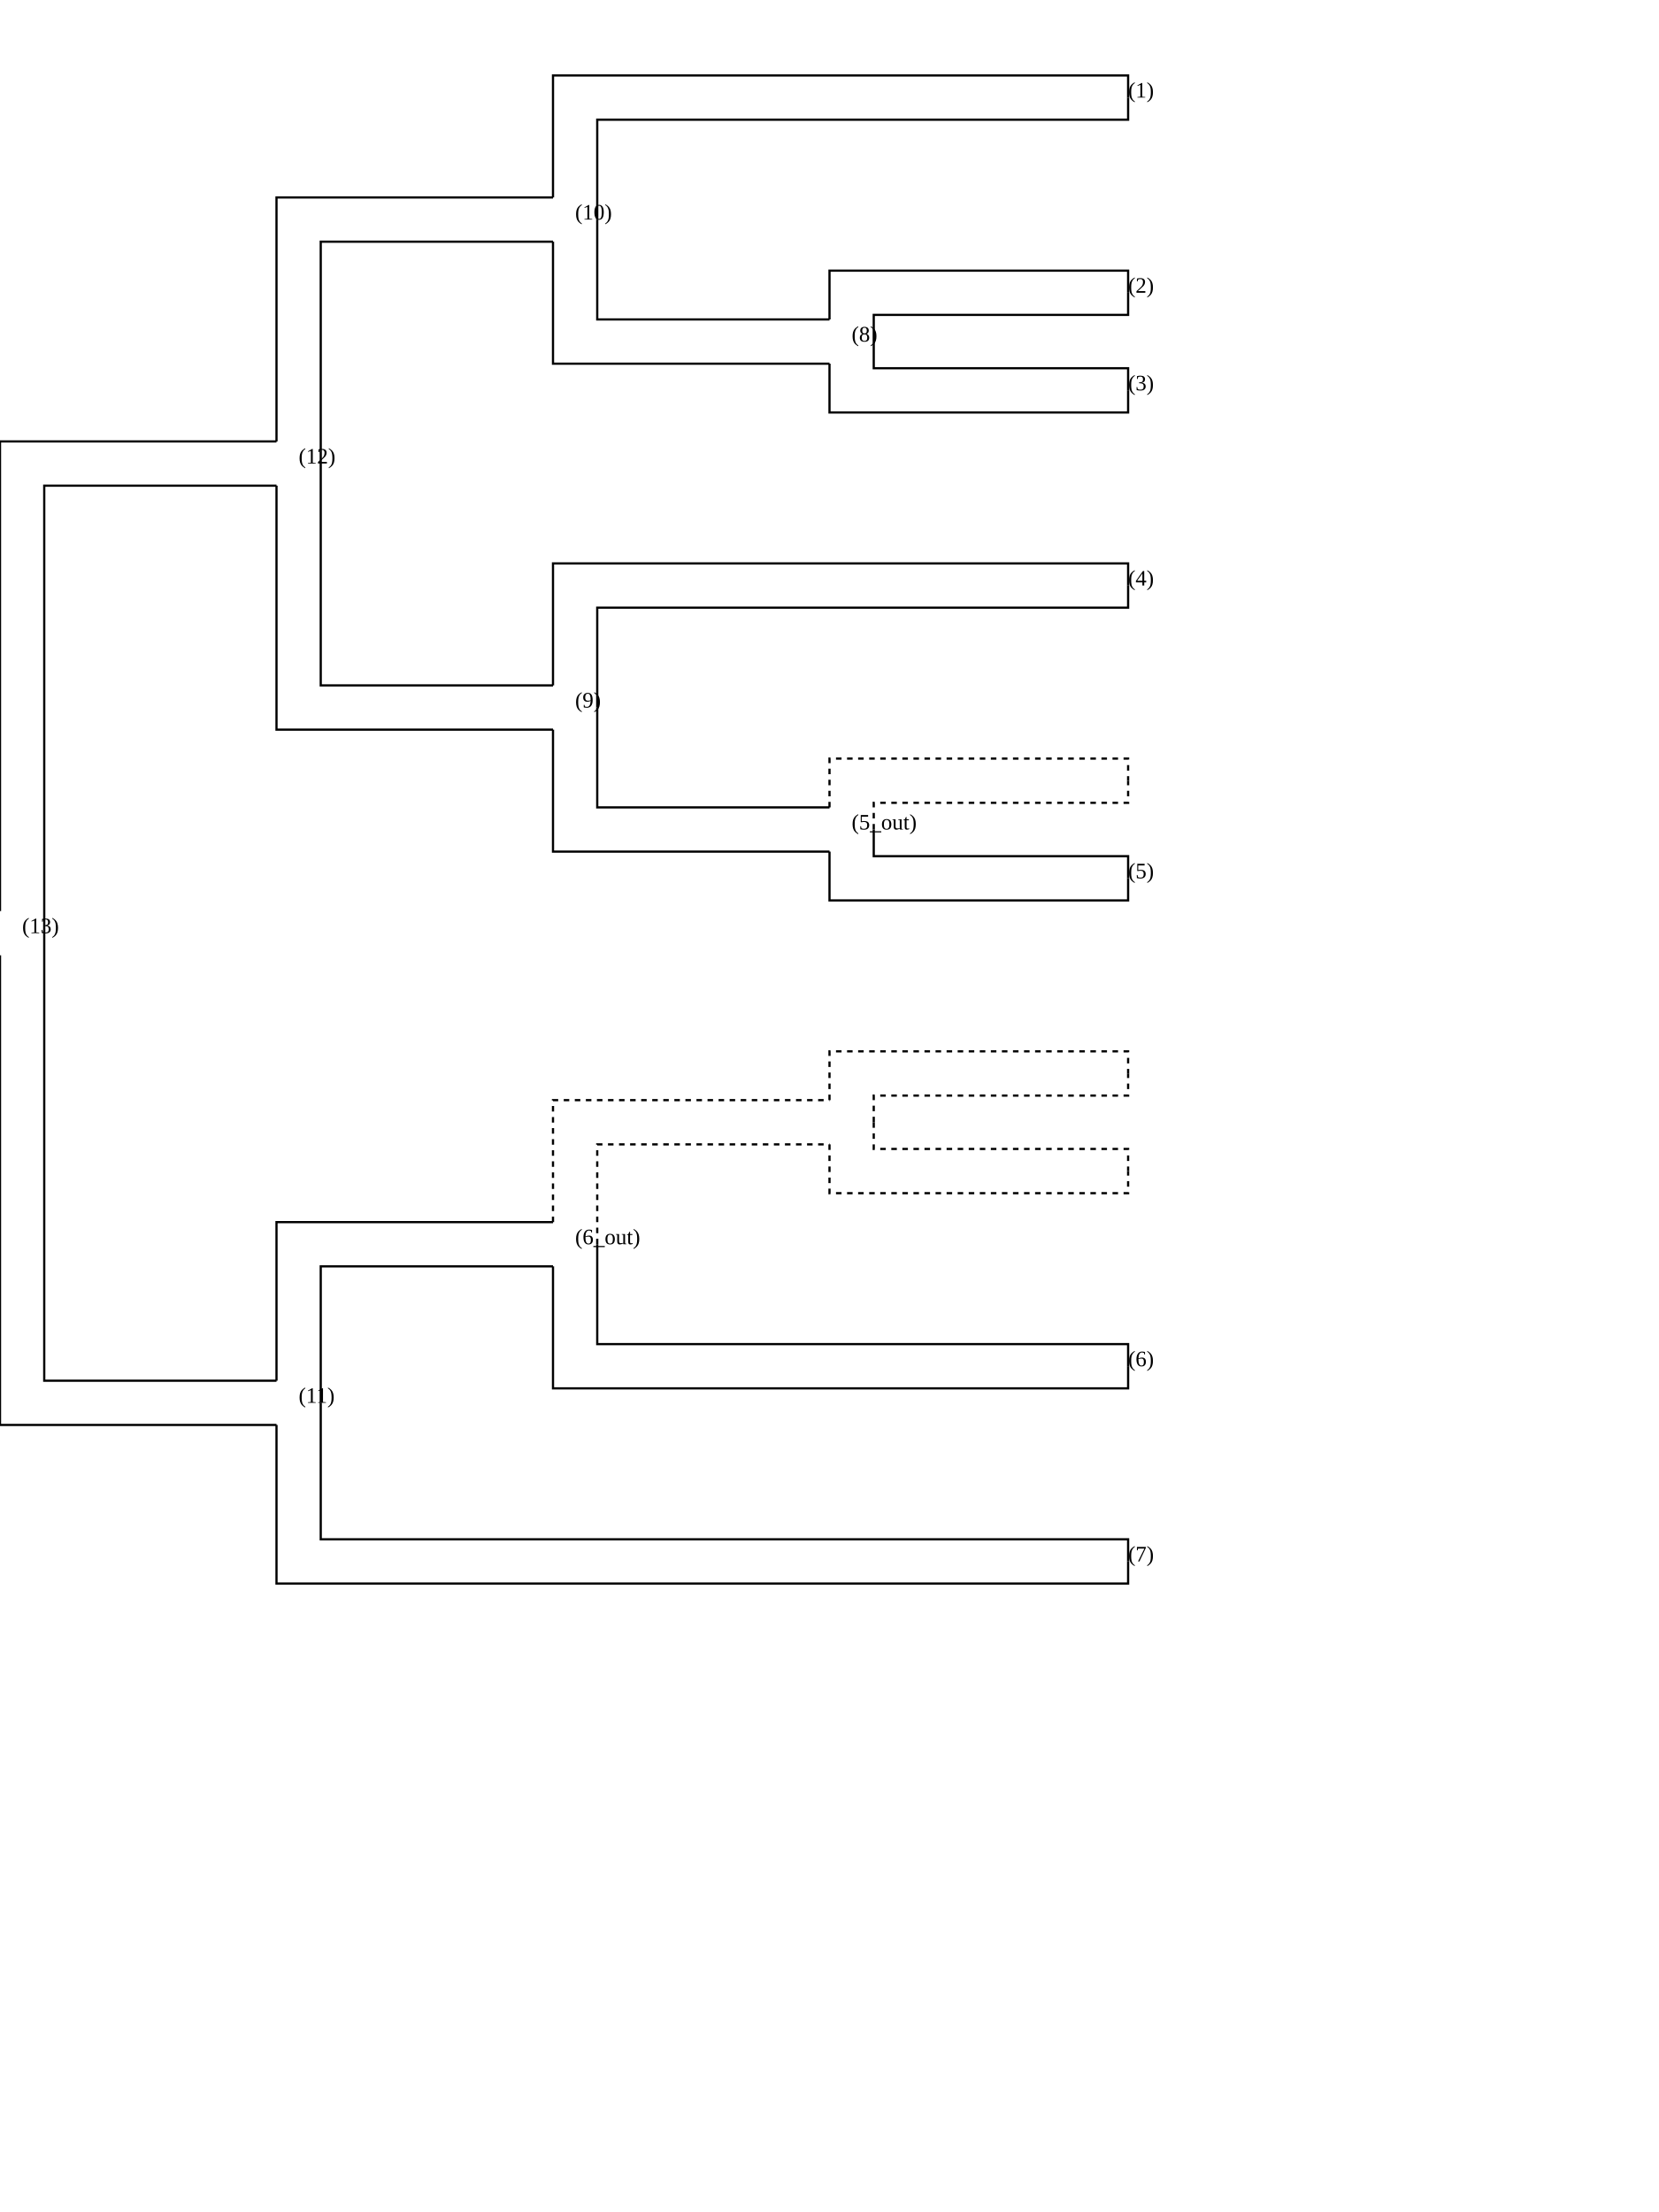
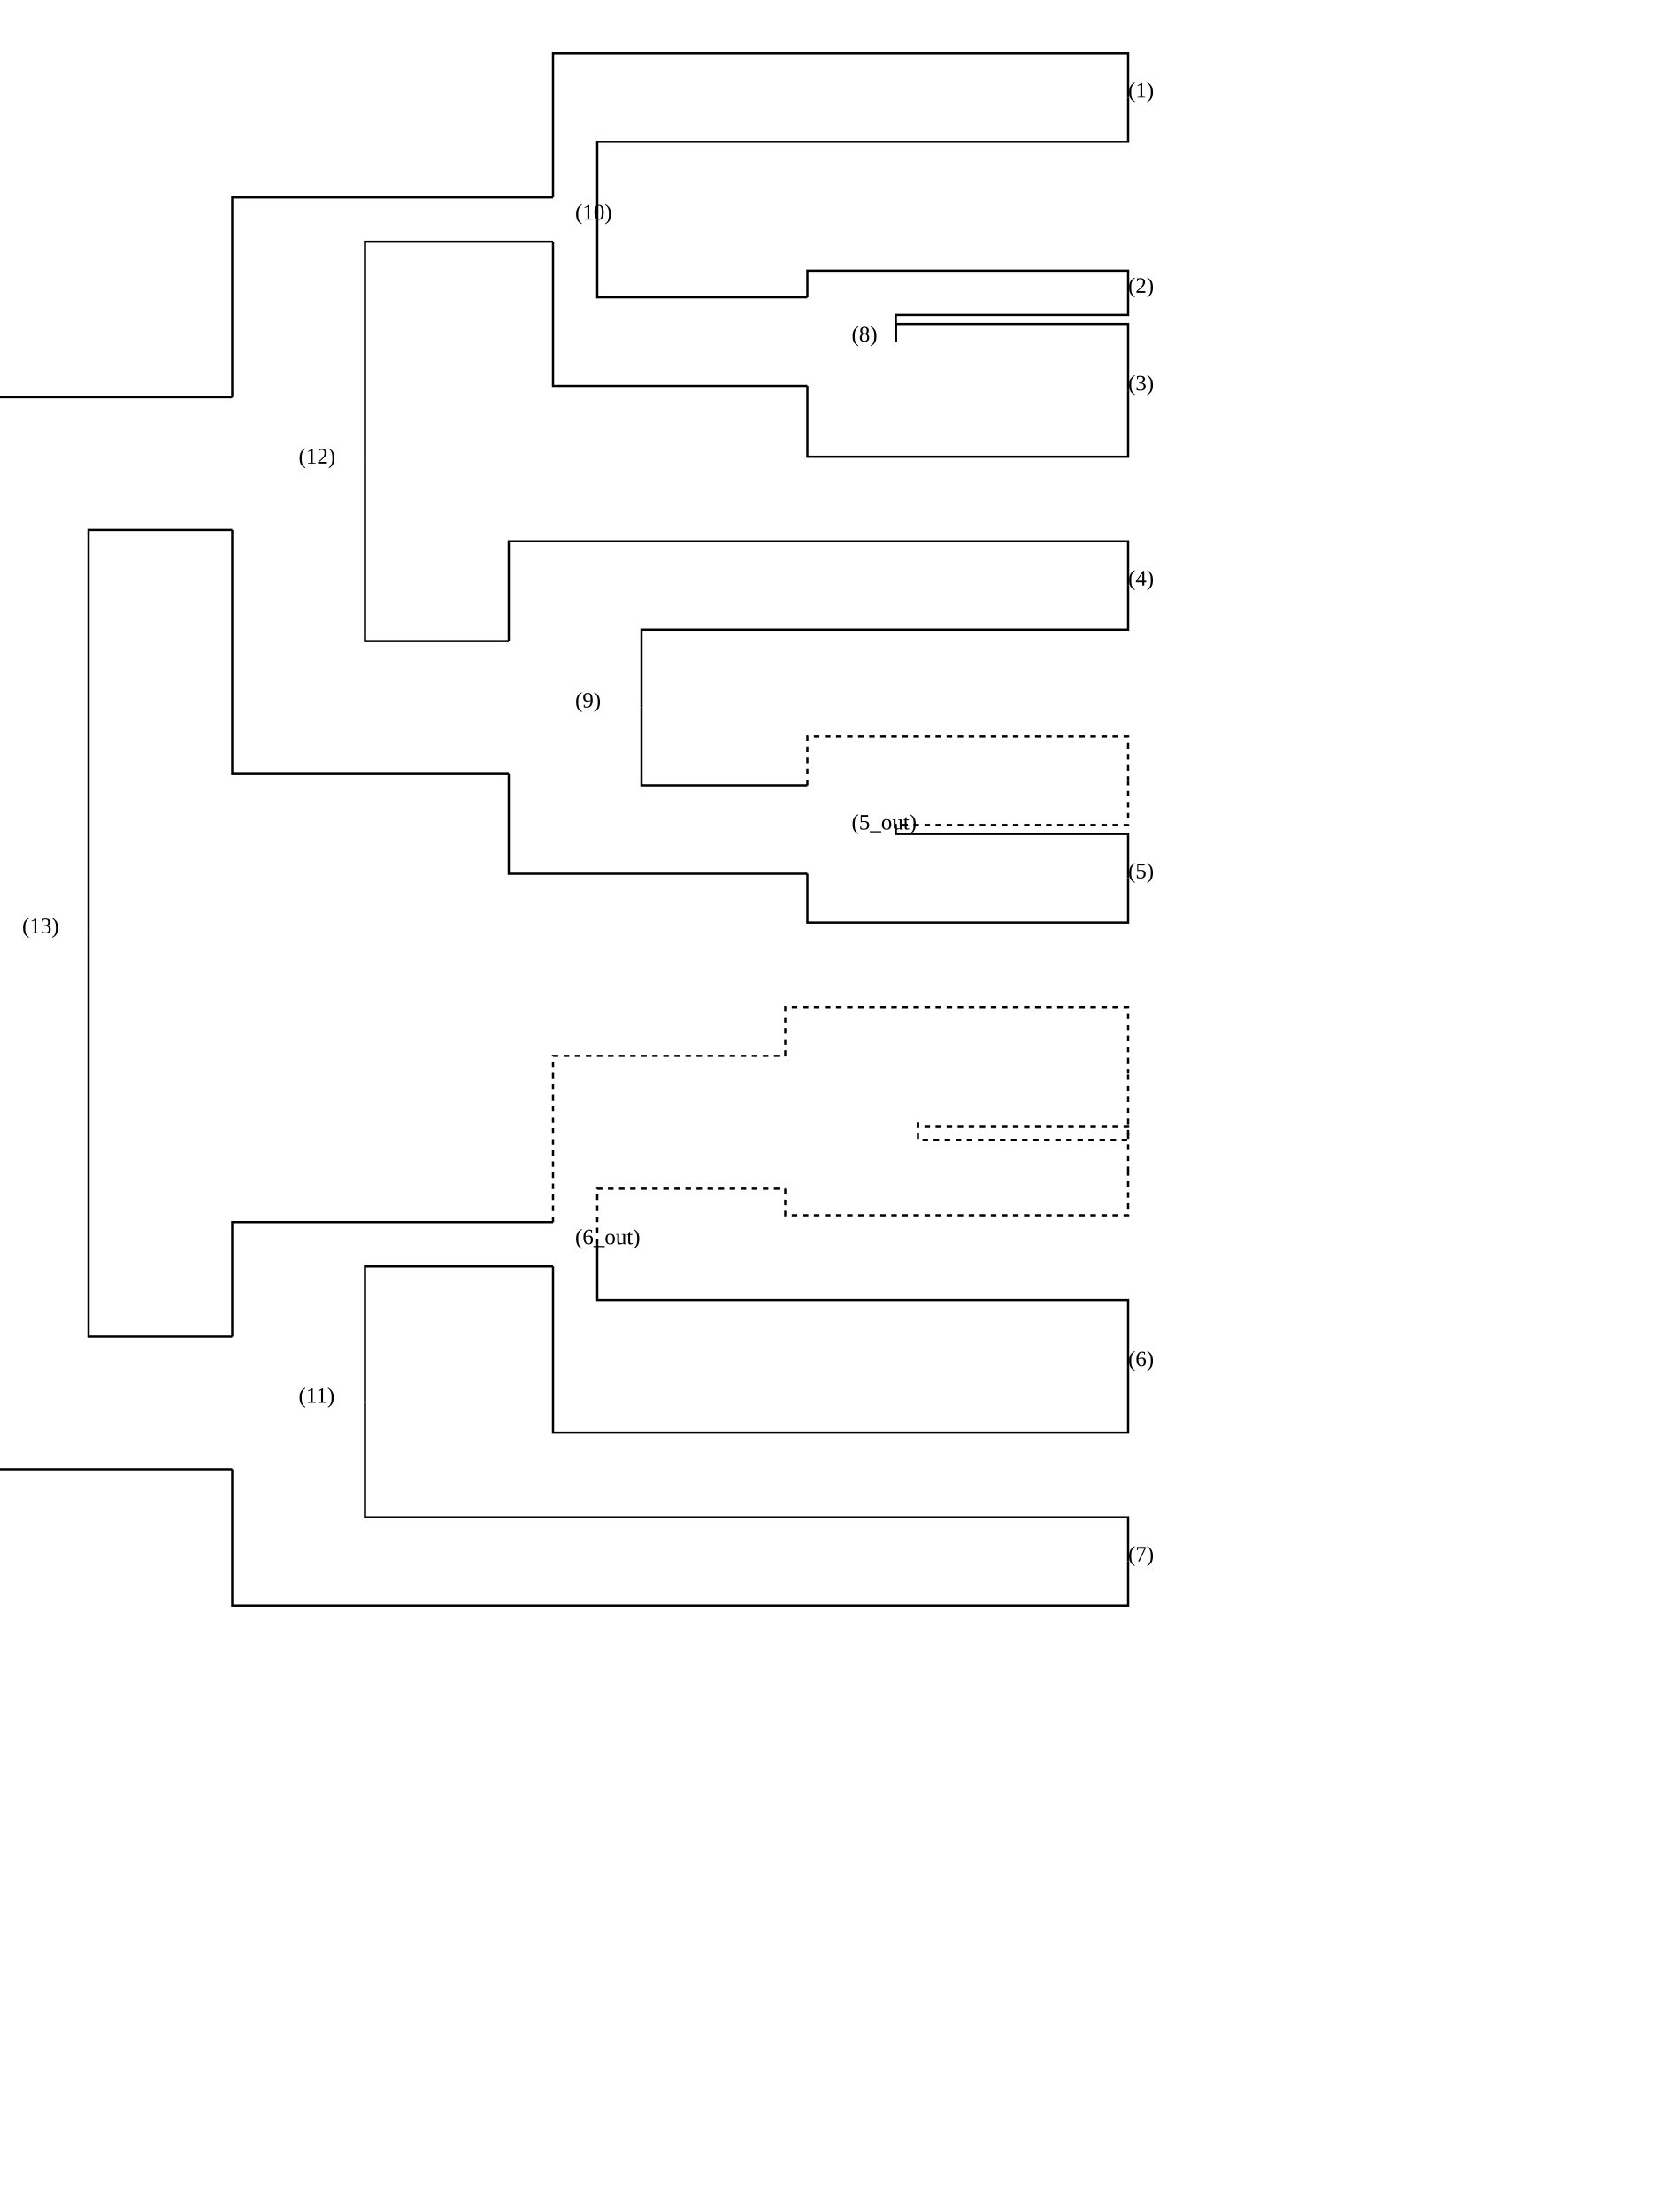
<svg id="visuRecPhylo" width="1500" height="2000">
  <g transform="translate(120,120)" />
  <g class="linkCtn">
-     <path class="linkDown" style="fill: none; stroke-width: 2px; stroke-dasharray: 0; stroke: black;" d="M40,843.75L40,439.118L250,439.118" />
-     <path class="linkUp" style="fill: none; stroke-width: 2px; stroke-dasharray: 0; stroke: black;" d="M0,823.75L0,399.118L250,399.118" />
+     <path class="linkDown" style="fill: none; stroke-width: 2px; stroke-dasharray: 0; stroke: black;" d="M80,843.75L80,479.118L210,479.118" />
+     <path class="linkUp" style="fill: none; stroke-width: 2px; stroke-dasharray: 0; stroke: black;" d="M-40,783.75L-40,359.118L210,359.118" />
  </g>
  <g class="linkCtn">
-     <path class="linkDown" style="fill: none; stroke-width: 2px; stroke-dasharray: 0; stroke: black;" d="M40,843.75L40,1248.382L250,1248.382" />
-     <path class="linkUp" style="fill: none; stroke-width: 2px; stroke-dasharray: 0; stroke: black;" d="M0,863.75L0,1288.382L250,1288.382" />
+     <path class="linkDown" style="fill: none; stroke-width: 2px; stroke-dasharray: 0; stroke: black;" d="M80,843.75L80,1208.382L210,1208.382" />
+     <path class="linkUp" style="fill: none; stroke-width: 2px; stroke-dasharray: 0; stroke: black;" d="M-40,903.75L-40,1328.382L210,1328.382" />
  </g>
  <g class="linkCtn">
-     <path class="linkDown" style="fill: none; stroke-width: 2px; stroke-dasharray: 0; stroke: black;" d="M290,419.118L290,218.529L500,218.529" />
-     <path class="linkUp" style="fill: none; stroke-width: 2px; stroke-dasharray: 0; stroke: black;" d="M250,399.118L250,178.529L500,178.529" />
+     <path class="linkDown" style="fill: none; stroke-width: 2px; stroke-dasharray: 0; stroke: black;" d="M330,419.118L330,218.529L500,218.529" />
+     <path class="linkUp" style="fill: none; stroke-width: 2px; stroke-dasharray: 0; stroke: black;" d="M210,359.118L210,178.529L500,178.529" />
  </g>
  <g class="linkCtn">
-     <path class="linkDown" style="fill: none; stroke-width: 2px; stroke-dasharray: 0; stroke: black;" d="M290,419.118L290,619.706L500,619.706" />
-     <path class="linkUp" style="fill: none; stroke-width: 2px; stroke-dasharray: 0; stroke: black;" d="M250,439.118L250,659.706L500,659.706" />
+     <path class="linkDown" style="fill: none; stroke-width: 2px; stroke-dasharray: 0; stroke: black;" d="M330,419.118L330,579.706L460,579.706" />
+     <path class="linkUp" style="fill: none; stroke-width: 2px; stroke-dasharray: 0; stroke: black;" d="M210,479.118L210,699.706L460,699.706" />
  </g>
  <g class="linkCtn">
-     <path class="linkDown" style="fill: none; stroke-width: 2px; stroke-dasharray: 0; stroke: black;" d="M290,1268.382L290,1145L500,1145" />
-     <path class="linkUp" style="fill: none; stroke-width: 2px; stroke-dasharray: 0; stroke: black;" d="M250,1248.382L250,1105L500,1105" />
+     <path class="linkDown" style="fill: none; stroke-width: 2px; stroke-dasharray: 0; stroke: black;" d="M330,1268.382L330,1145L500,1145" />
+     <path class="linkUp" style="fill: none; stroke-width: 2px; stroke-dasharray: 0; stroke: black;" d="M210,1208.382L210,1105L500,1105" />
  </g>
  <g class="linkCtn">
-     <path class="linkDown" style="fill: none; stroke-width: 2px; stroke-dasharray: 0; stroke: black;" d="M290,1268.382L290,1391.765L1020,1391.765L1020,1411.765" />
-     <path class="linkUp" style="fill: none; stroke-width: 2px; stroke-dasharray: 0; stroke: black;" d="M250,1288.382L250,1431.765L1020,1431.765L1020,1411.765" />
+     <path class="linkDown" style="fill: none; stroke-width: 2px; stroke-dasharray: 0; stroke: black;" d="M330,1268.382L330,1371.765L1020,1371.765L1020,1411.765" />
+     <path class="linkUp" style="fill: none; stroke-width: 2px; stroke-dasharray: 0; stroke: black;" d="M210,1328.382L210,1451.765L1020,1451.765L1020,1411.765" />
  </g>
  <g class="linkCtn">
-     <path class="linkDown" style="fill: none; stroke-width: 2px; stroke-dasharray: 0; stroke: black;" d="M540,198.529L540,108.235L1020,108.235L1020,88.235" />
-     <path class="linkUp" style="fill: none; stroke-width: 2px; stroke-dasharray: 0; stroke: black;" d="M500,178.529L500,68.235L1020,68.235L1020,88.235" />
+     <path class="linkDown" style="fill: none; stroke-width: 2px; stroke-dasharray: 0; stroke: black;" d="M540,198.529L540,128.235L1020,128.235L1020,88.235" />
+     <path class="linkUp" style="fill: none; stroke-width: 2px; stroke-dasharray: 0; stroke: black;" d="M500,178.529L500,48.235L1020,48.235L1020,88.235" />
  </g>
  <g class="linkCtn">
-     <path class="linkDown" style="fill: none; stroke-width: 2px; stroke-dasharray: 0; stroke: black;" d="M540,198.529L540,288.824L750,288.824" />
-     <path class="linkUp" style="fill: none; stroke-width: 2px; stroke-dasharray: 0; stroke: black;" d="M500,218.529L500,328.824L750,328.824" />
+     <path class="linkDown" style="fill: none; stroke-width: 2px; stroke-dasharray: 0; stroke: black;" d="M540,198.529L540,268.824L730,268.824" />
+     <path class="linkUp" style="fill: none; stroke-width: 2px; stroke-dasharray: 0; stroke: black;" d="M500,218.529L500,348.824L730,348.824" />
  </g>
  <g class="linkCtn">
-     <path class="linkDown" style="fill: none; stroke-width: 2px; stroke-dasharray: 0; stroke: black;" d="M540,639.706L540,549.412L1020,549.412L1020,529.412" />
-     <path class="linkUp" style="fill: none; stroke-width: 2px; stroke-dasharray: 0; stroke: black;" d="M500,619.706L500,509.412L1020,509.412L1020,529.412" />
+     <path class="linkDown" style="fill: none; stroke-width: 2px; stroke-dasharray: 0; stroke: black;" d="M580,639.706L580,569.412L1020,569.412L1020,529.412" />
+     <path class="linkUp" style="fill: none; stroke-width: 2px; stroke-dasharray: 0; stroke: black;" d="M460,579.706L460,489.412L1020,489.412L1020,529.412" />
  </g>
  <g class="linkCtn">
-     <path class="linkDown" style="fill: none; stroke-width: 2px; stroke-dasharray: 0; stroke: black;" d="M540,639.706L540,730L750,730" />
-     <path class="linkUp" style="fill: none; stroke-width: 2px; stroke-dasharray: 0; stroke: black;" d="M500,659.706L500,770L750,770" />
+     <path class="linkDown" style="fill: none; stroke-width: 2px; stroke-dasharray: 0; stroke: black;" d="M580,639.706L580,710L730,710" />
+     <path class="linkUp" style="fill: none; stroke-width: 2px; stroke-dasharray: 0; stroke: black;" d="M460,699.706L460,790L730,790" />
  </g>
  <g class="linkCtn linkDead">
-     <path class="linkDown" style="fill: none; stroke-width: 2px; stroke-dasharray: 5; stroke: black;" d="M540,1125L540,1034.706L750,1034.706" />
-     <path class="linkUp" style="fill: none; stroke-width: 2px; stroke-dasharray: 5; stroke: black;" d="M500,1105L500,994.706L750,994.706" />
+     <path class="linkDown" style="fill: none; stroke-width: 2px; stroke-dasharray: 5; stroke: black;" d="M540,1125L540,1074.706L710,1074.706" />
+     <path class="linkUp" style="fill: none; stroke-width: 2px; stroke-dasharray: 5; stroke: black;" d="M500,1105L500,954.706L710,954.706" />
  </g>
  <g class="linkCtn">
-     <path class="linkDown" style="fill: none; stroke-width: 2px; stroke-dasharray: 0; stroke: black;" d="M540,1125L540,1215.294L1020,1215.294L1020,1235.294" />
-     <path class="linkUp" style="fill: none; stroke-width: 2px; stroke-dasharray: 0; stroke: black;" d="M500,1145L500,1255.294L1020,1255.294L1020,1235.294" />
+     <path class="linkDown" style="fill: none; stroke-width: 2px; stroke-dasharray: 0; stroke: black;" d="M540,1125L540,1175.294L1020,1175.294L1020,1235.294" />
+     <path class="linkUp" style="fill: none; stroke-width: 2px; stroke-dasharray: 0; stroke: black;" d="M500,1145L500,1295.294L1020,1295.294L1020,1235.294" />
  </g>
  <g class="linkCtn">
-     <path class="linkDown" style="fill: none; stroke-width: 2px; stroke-dasharray: 0; stroke: black;" d="M790,308.824L790,284.706L1020,284.706L1020,264.706" />
-     <path class="linkUp" style="fill: none; stroke-width: 2px; stroke-dasharray: 0; stroke: black;" d="M750,288.824L750,244.706L1020,244.706L1020,264.706" />
+     <path class="linkDown" style="fill: none; stroke-width: 2px; stroke-dasharray: 0; stroke: black;" d="M810,308.824L810,284.706L1020,284.706L1020,264.706" />
+     <path class="linkUp" style="fill: none; stroke-width: 2px; stroke-dasharray: 0; stroke: black;" d="M730,268.824L730,244.706L1020,244.706L1020,264.706" />
  </g>
  <g class="linkCtn">
-     <path class="linkDown" style="fill: none; stroke-width: 2px; stroke-dasharray: 0; stroke: black;" d="M790,308.824L790,332.941L1020,332.941L1020,352.941" />
-     <path class="linkUp" style="fill: none; stroke-width: 2px; stroke-dasharray: 0; stroke: black;" d="M750,328.824L750,372.941L1020,372.941L1020,352.941" />
+     <path class="linkDown" style="fill: none; stroke-width: 2px; stroke-dasharray: 0; stroke: black;" d="M810,308.824L810,292.941L1020,292.941L1020,352.941" />
+     <path class="linkUp" style="fill: none; stroke-width: 2px; stroke-dasharray: 0; stroke: black;" d="M730,348.824L730,412.941L1020,412.941L1020,352.941" />
  </g>
  <g class="linkCtn linkDead">
-     <path class="linkDown" style="fill: none; stroke-width: 2px; stroke-dasharray: 5; stroke: black;" d="M790,750L790,725.882L1020,725.882L1020,705.882" />
-     <path class="linkUp" style="fill: none; stroke-width: 2px; stroke-dasharray: 5; stroke: black;" d="M750,730L750,685.882L1020,685.882L1020,705.882" />
+     <path class="linkDown" style="fill: none; stroke-width: 2px; stroke-dasharray: 5; stroke: black;" d="M810,750L810,745.882L1020,745.882L1020,705.882" />
+     <path class="linkUp" style="fill: none; stroke-width: 2px; stroke-dasharray: 5; stroke: black;" d="M730,710L730,665.882L1020,665.882L1020,705.882" />
  </g>
  <g class="linkCtn">
-     <path class="linkDown" style="fill: none; stroke-width: 2px; stroke-dasharray: 0; stroke: black;" d="M790,750L790,774.118L1020,774.118L1020,794.118" />
-     <path class="linkUp" style="fill: none; stroke-width: 2px; stroke-dasharray: 0; stroke: black;" d="M750,770L750,814.118L1020,814.118L1020,794.118" />
+     <path class="linkDown" style="fill: none; stroke-width: 2px; stroke-dasharray: 0; stroke: black;" d="M810,750L810,754.118L1020,754.118L1020,794.118" />
+     <path class="linkUp" style="fill: none; stroke-width: 2px; stroke-dasharray: 0; stroke: black;" d="M730,790L730,834.118L1020,834.118L1020,794.118" />
  </g>
  <g class="linkCtn linkDead">
-     <path class="linkDown" style="fill: none; stroke-width: 2px; stroke-dasharray: 5; stroke: black;" d="M790,1014.706L790,990.588L1020,990.588L1020,970.588" />
-     <path class="linkUp" style="fill: none; stroke-width: 2px; stroke-dasharray: 5; stroke: black;" d="M750,994.706L750,950.588L1020,950.588L1020,970.588" />
+     <path class="linkDown" style="fill: none; stroke-width: 2px; stroke-dasharray: 5; stroke: black;" d="M830,1014.706L830,1030.588L1020,1030.588L1020,970.588" />
+     <path class="linkUp" style="fill: none; stroke-width: 2px; stroke-dasharray: 5; stroke: black;" d="M710,954.706L710,910.588L1020,910.588L1020,970.588" />
  </g>
  <g class="linkCtn linkDead">
-     <path class="linkDown" style="fill: none; stroke-width: 2px; stroke-dasharray: 5; stroke: black;" d="M790,1014.706L790,1038.824L1020,1038.824L1020,1058.824" />
-     <path class="linkUp" style="fill: none; stroke-width: 2px; stroke-dasharray: 5; stroke: black;" d="M750,1034.706L750,1078.824L1020,1078.824L1020,1058.824" />
+     <path class="linkDown" style="fill: none; stroke-width: 2px; stroke-dasharray: 5; stroke: black;" d="M830,1014.706L830,1018.824L1020,1018.824L1020,1058.824" />
+     <path class="linkUp" style="fill: none; stroke-width: 2px; stroke-dasharray: 5; stroke: black;" d="M710,1074.706L710,1098.824L1020,1098.824L1020,1058.824" />
  </g>
  <g class="node node--internal" transform="translate(20,843.75)">
    <text text-anchor="start" font-size="20px">(13)</text>
  </g>
  <g class="node node--internal" transform="translate(270,419.1176)">
    <text text-anchor="start" font-size="20px">(12)</text>
  </g>
  <g class="node node--internal" transform="translate(270,1268.382)">
    <text text-anchor="start" font-size="20px">(11)</text>
  </g>
  <g class="node node--internal" transform="translate(520,198.5294)">
    <text text-anchor="start" font-size="20px">(10)</text>
  </g>
  <g class="node node--internal" transform="translate(520,639.7059)">
    <text text-anchor="start" font-size="20px">(9)</text>
  </g>
  <g class="node node--internal" transform="translate(520,1125)">
    <text text-anchor="start" font-size="20px">(6_out)</text>
  </g>
  <g class="node node--leaf" transform="translate(1020,1411.765)">
    <text text-anchor="start" font-size="20px">(7)</text>
  </g>
  <g class="node node--leaf" transform="translate(1020,88.23529)">
    <text text-anchor="start" font-size="20px">(1)</text>
  </g>
  <g class="node node--internal" transform="translate(770,308.8235)">
    <text text-anchor="start" font-size="20px">(8)</text>
  </g>
  <g class="node node--leaf" transform="translate(1020,529.4118)">
    <text text-anchor="start" font-size="20px">(4)</text>
  </g>
  <g class="node node--internal" transform="translate(770,750)">
    <text text-anchor="start" font-size="20px">(5_out)</text>
  </g>
  <g class="node node--internal" transform="translate(770,1014.706)">
    <text text-anchor="start" font-size="20px" />
  </g>
  <g class="node node--leaf" transform="translate(1020,1235.294)">
    <text text-anchor="start" font-size="20px">(6)</text>
  </g>
  <g class="node node--leaf" transform="translate(1020,264.7059)">
    <text text-anchor="start" font-size="20px">(2)</text>
  </g>
  <g class="node node--leaf" transform="translate(1020,352.9412)">
    <text text-anchor="start" font-size="20px">(3)</text>
  </g>
  <g class="node node--leaf" transform="translate(1020,705.8824)">
    <text text-anchor="start" font-size="20px" />
  </g>
  <g class="node node--leaf" transform="translate(1020,794.1176)">
    <text text-anchor="start" font-size="20px">(5)</text>
  </g>
  <g class="node node--leaf" transform="translate(1020,970.5882)">
    <text text-anchor="start" font-size="20px" />
  </g>
  <g class="node node--leaf" transform="translate(1020,1058.824)">
    <text text-anchor="start" font-size="20px" />
  </g>
</svg>
